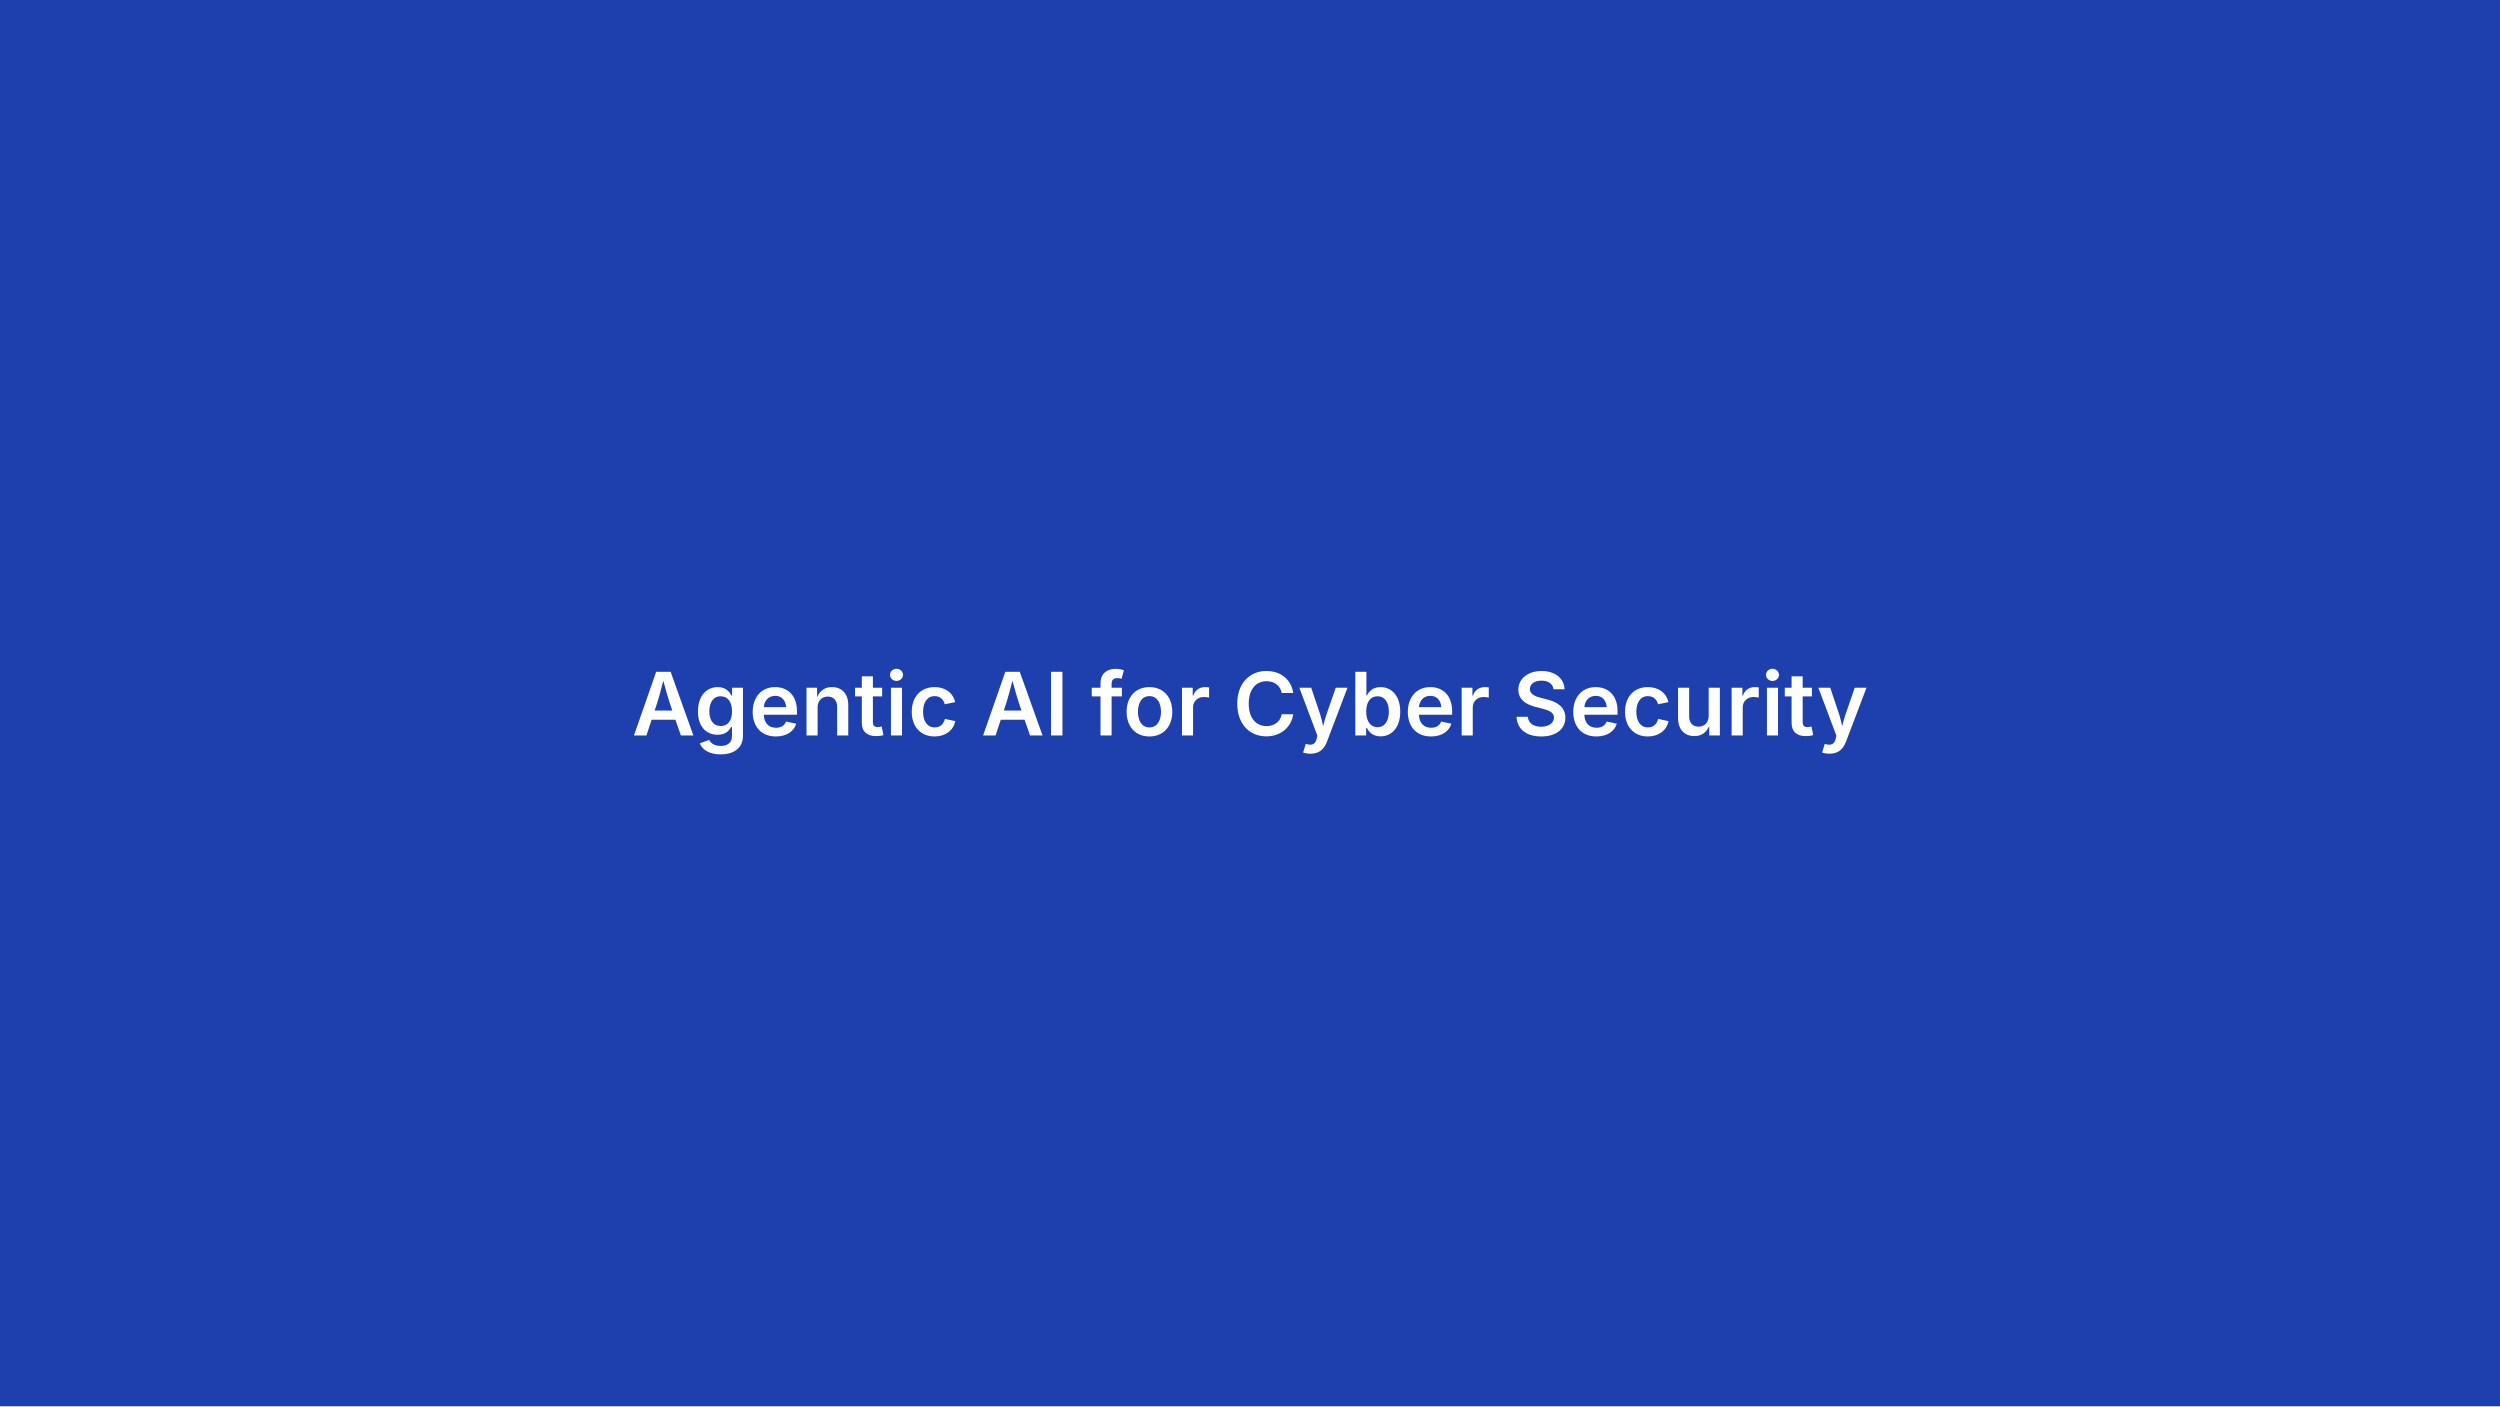
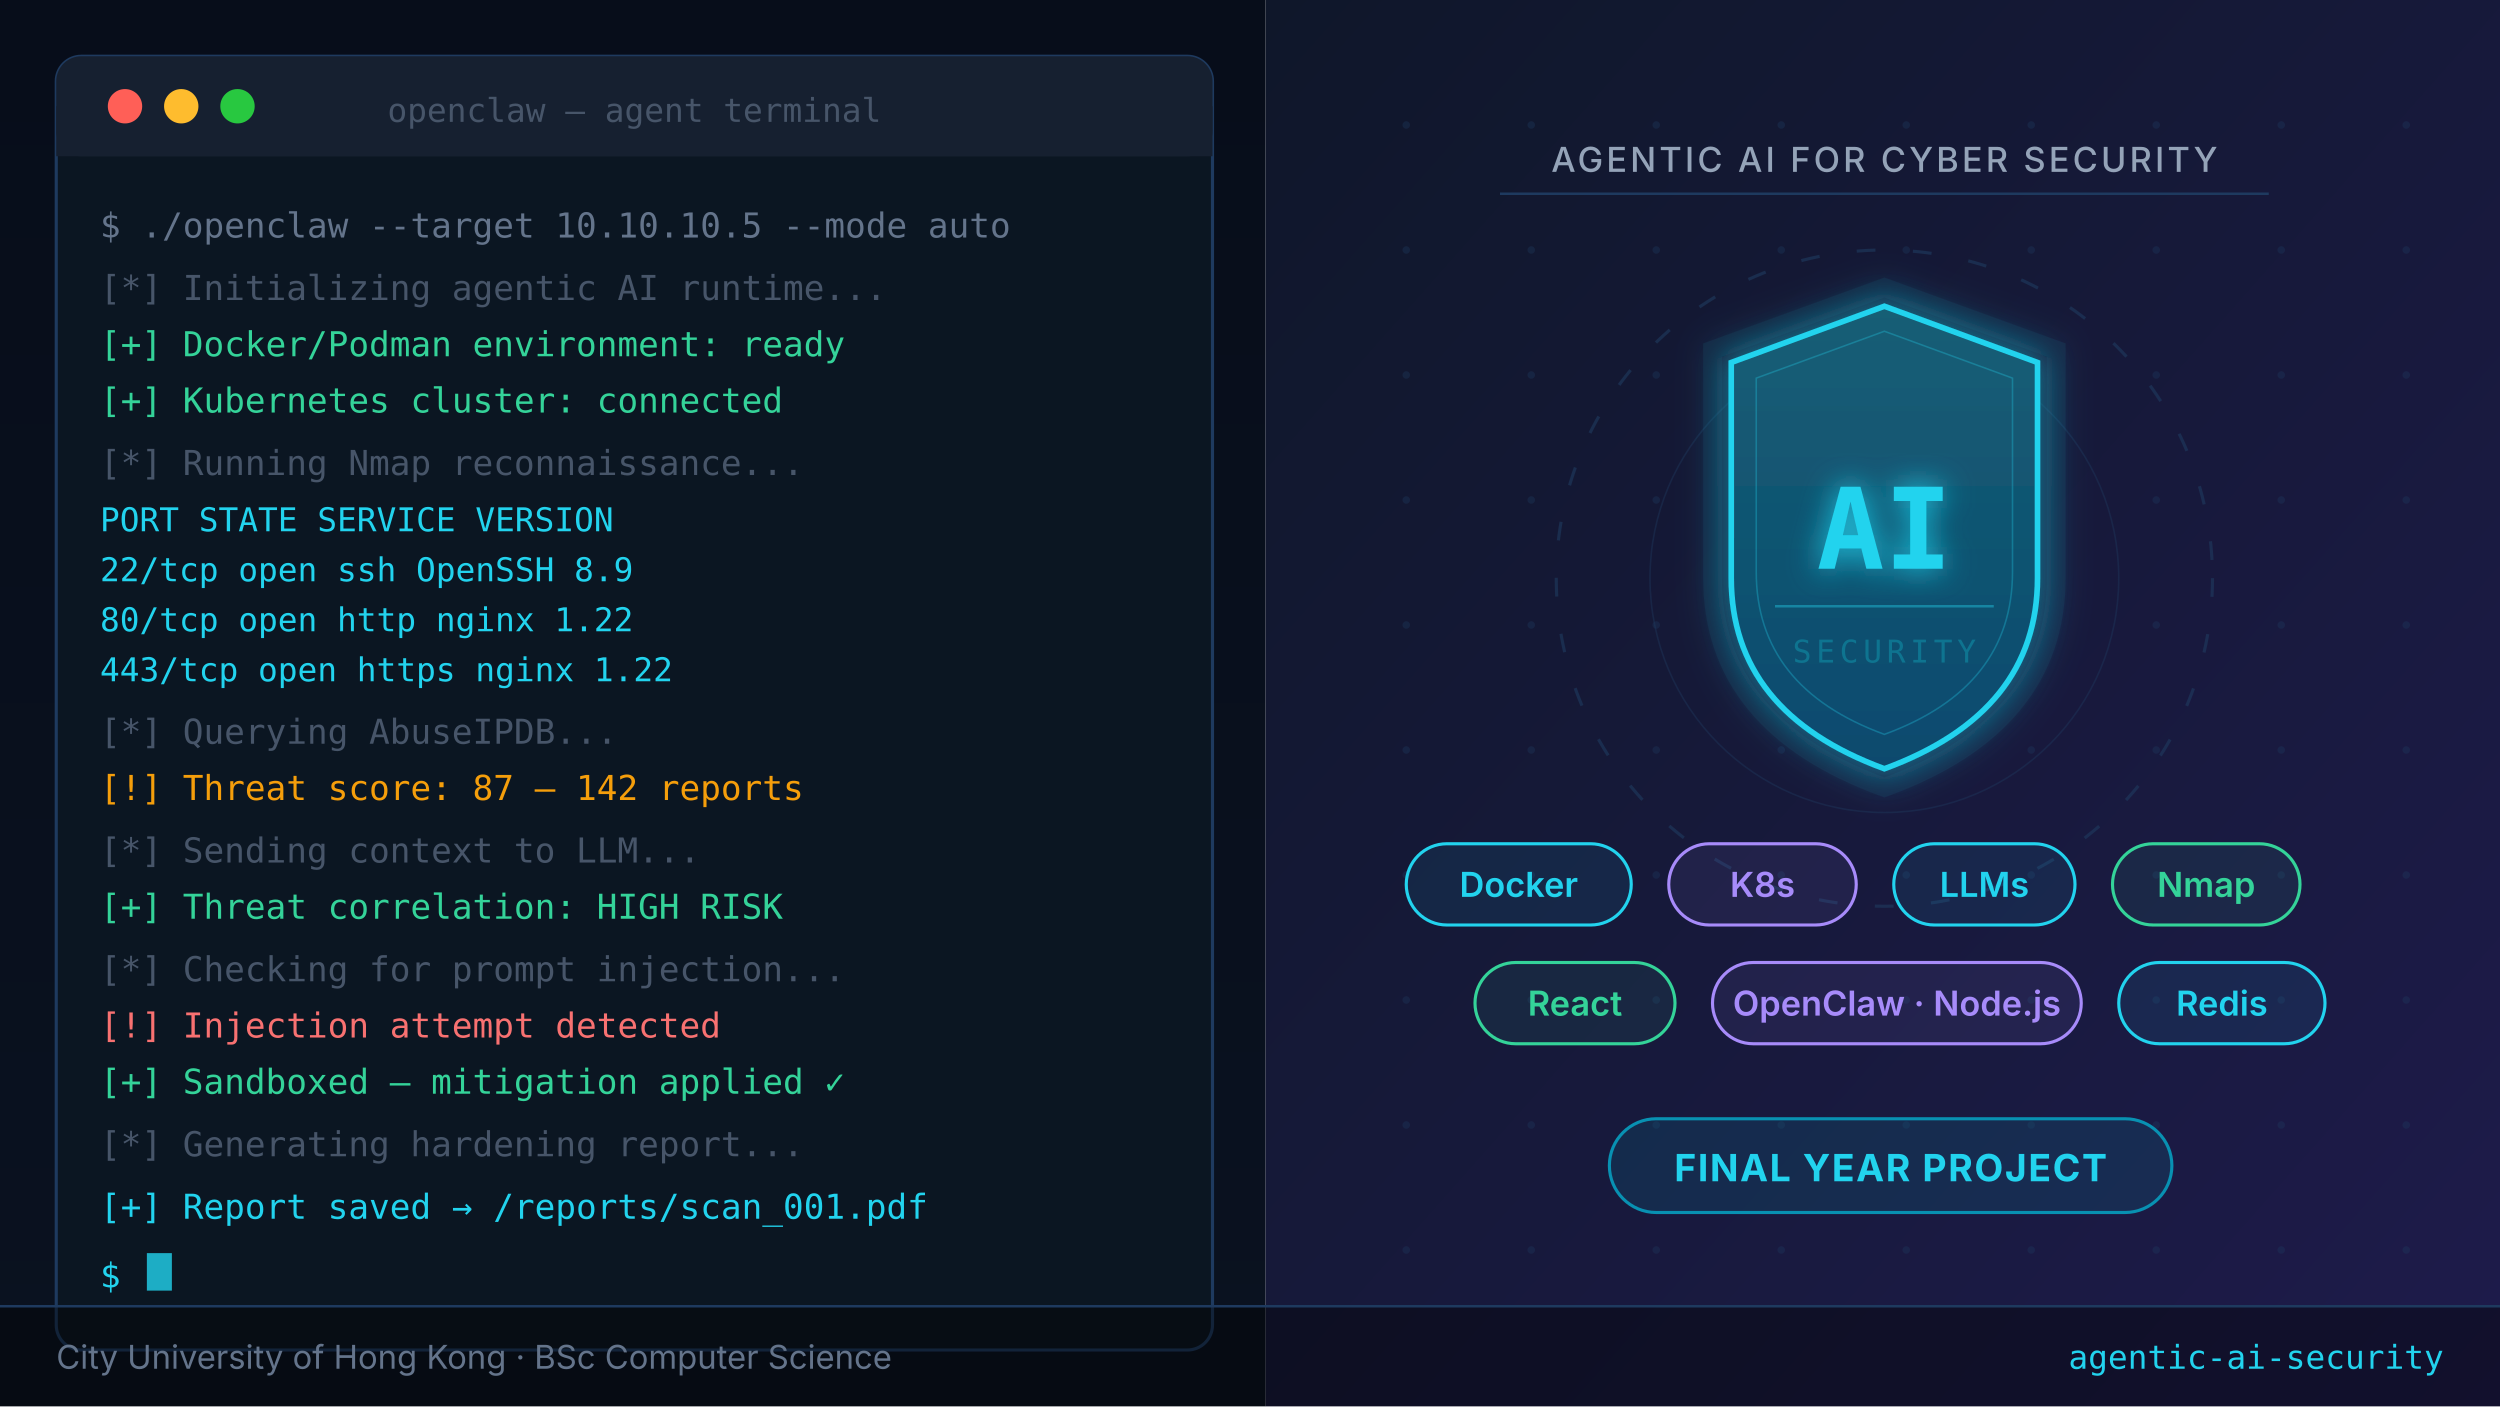
<svg xmlns="http://www.w3.org/2000/svg" width="800" height="450" viewBox="0 0 800 450">
-   <rect width="800" height="450" fill="#1e40af" />
-   <text x="400" y="225" text-anchor="middle" dominant-baseline="middle" fill="white" font-family="Inter,sans-serif" font-size="28" font-weight="600">Agentic AI for Cyber Security</text>
+   <defs>
+     <linearGradient id="bgL" x1="0" y1="0" x2="0" y2="1" gradientUnits="objectBoundingBox">
+       <stop offset="0%" stop-color="#070d1a" />
+       <stop offset="100%" stop-color="#0a1220" />
+     </linearGradient>
+     <linearGradient id="bgR" x1="0" y1="0" x2="1" y2="1" gradientUnits="objectBoundingBox">
+       <stop offset="0%" stop-color="#0f172a" />
+       <stop offset="100%" stop-color="#1e1b4b" />
+     </linearGradient>
+     <linearGradient id="shieldFill" x1="0" y1="0" x2="0" y2="1" gradientUnits="objectBoundingBox">
+       <stop offset="0%" stop-color="#155e75" />
+       <stop offset="100%" stop-color="#0c4a6e" />
+     </linearGradient>
+     <filter id="glow" x="-40%" y="-40%" width="180%" height="180%">
+       <feGaussianBlur in="SourceGraphic" stdDeviation="5" result="blur" />
+       <feMerge>
+         <feMergeNode in="blur" />
+         <feMergeNode in="SourceGraphic" />
+       </feMerge>
+     </filter>
+     <filter id="lineGlow" x="-20%" y="-20%" width="140%" height="140%">
+       <feGaussianBlur in="SourceGraphic" stdDeviation="2" result="blur" />
+       <feMerge>
+         <feMergeNode in="blur" />
+         <feMergeNode in="SourceGraphic" />
+       </feMerge>
+     </filter>
+   </defs>
+   <rect x="0" y="0" width="405" height="450" fill="url(#bgL)" />
+   <rect x="405" y="0" width="395" height="450" fill="url(#bgR)" />
+   <line x1="405" y1="0" x2="405" y2="450" stroke="#22d3ee" stroke-width="1" opacity="0.3" filter="url(#lineGlow)" />
+   <rect x="18" y="18" width="370" height="414" rx="8" fill="#0b1622" stroke="#1e3a5f" stroke-width="1" />
+   <rect x="18" y="18" width="370" height="32" rx="8" fill="#162030" />
+   <rect x="18" y="34" width="370" height="16" fill="#162030" />
+   <circle cx="40" cy="34" r="5.5" fill="#ff5f57" />
+   <circle cx="58" cy="34" r="5.5" fill="#febc2e" />
+   <circle cx="76" cy="34" r="5.5" fill="#28c840" />
+   <text x="203" y="39" text-anchor="middle" fill="#475569" font-family="monospace" font-size="10.5">openclaw — agent terminal</text>
+   <text x="32" y="76" fill="#64748b" font-family="monospace" font-size="11">$ ./openclaw --target 10.10.10.5 --mode auto</text>
+   <text x="32" y="96" fill="#475569" font-family="monospace" font-size="11">[*] Initializing agentic AI runtime...</text>
+   <text x="32" y="114" fill="#34d399" font-family="monospace" font-size="11">[+] Docker/Podman environment: ready</text>
+   <text x="32" y="132" fill="#34d399" font-family="monospace" font-size="11">[+] Kubernetes cluster: connected</text>
+   <text x="32" y="152" fill="#475569" font-family="monospace" font-size="11">[*] Running Nmap reconnaissance...</text>
+   <text x="32" y="170" fill="#22d3ee" font-family="monospace" font-size="10.5">    PORT    STATE   SERVICE   VERSION</text>
+   <text x="32" y="186" fill="#22d3ee" font-family="monospace" font-size="10.5">    22/tcp  open    ssh       OpenSSH 8.9</text>
+   <text x="32" y="202" fill="#22d3ee" font-family="monospace" font-size="10.5">    80/tcp  open    http      nginx 1.22</text>
+   <text x="32" y="218" fill="#22d3ee" font-family="monospace" font-size="10.5">    443/tcp open    https     nginx 1.22</text>
+   <text x="32" y="238" fill="#475569" font-family="monospace" font-size="11">[*] Querying AbuseIPDB...</text>
+   <text x="32" y="256" fill="#f59e0b" font-family="monospace" font-size="11">[!] Threat score: 87 — 142 reports</text>
+   <text x="32" y="276" fill="#475569" font-family="monospace" font-size="11">[*] Sending context to LLM...</text>
+   <text x="32" y="294" fill="#34d399" font-family="monospace" font-size="11">[+] Threat correlation: HIGH RISK</text>
+   <text x="32" y="314" fill="#475569" font-family="monospace" font-size="11">[*] Checking for prompt injection...</text>
+   <text x="32" y="332" fill="#f87171" font-family="monospace" font-size="11">[!] Injection attempt detected</text>
+   <text x="32" y="350" fill="#34d399" font-family="monospace" font-size="11">[+] Sandboxed — mitigation applied ✓</text>
+   <text x="32" y="370" fill="#475569" font-family="monospace" font-size="11">[*] Generating hardening report...</text>
+   <text x="32" y="390" fill="#22d3ee" font-family="monospace" font-size="11">[+] Report saved → /reports/scan_001.pdf</text>
+   <text x="32" y="412" fill="#22d3ee" font-family="monospace" font-size="11">$ <rect x="47" y="401" width="8" height="12" fill="#22d3ee" opacity="0.8" />
+   </text>
+   <rect x="47" y="401" width="8" height="12" fill="#22d3ee" opacity="0.8" />
+   <g fill="#1e3a5f" opacity="0.35">
+     <circle cx="450" cy="40" r="1.2" />
+     <circle cx="490" cy="40" r="1.2" />
+     <circle cx="530" cy="40" r="1.2" />
+     <circle cx="570" cy="40" r="1.2" />
+     <circle cx="610" cy="40" r="1.2" />
+     <circle cx="650" cy="40" r="1.2" />
+     <circle cx="690" cy="40" r="1.2" />
+     <circle cx="730" cy="40" r="1.2" />
+     <circle cx="770" cy="40" r="1.2" />
+     <circle cx="450" cy="80" r="1.2" />
+     <circle cx="490" cy="80" r="1.2" />
+     <circle cx="530" cy="80" r="1.2" />
+     <circle cx="570" cy="80" r="1.2" />
+     <circle cx="610" cy="80" r="1.2" />
+     <circle cx="650" cy="80" r="1.2" />
+     <circle cx="690" cy="80" r="1.2" />
+     <circle cx="730" cy="80" r="1.2" />
+     <circle cx="770" cy="80" r="1.2" />
+     <circle cx="450" cy="120" r="1.2" />
+     <circle cx="490" cy="120" r="1.2" />
+     <circle cx="530" cy="120" r="1.2" />
+     <circle cx="570" cy="120" r="1.2" />
+     <circle cx="610" cy="120" r="1.2" />
+     <circle cx="650" cy="120" r="1.2" />
+     <circle cx="690" cy="120" r="1.2" />
+     <circle cx="730" cy="120" r="1.2" />
+     <circle cx="770" cy="120" r="1.2" />
+     <circle cx="450" cy="160" r="1.2" />
+     <circle cx="490" cy="160" r="1.2" />
+     <circle cx="530" cy="160" r="1.2" />
+     <circle cx="570" cy="160" r="1.2" />
+     <circle cx="610" cy="160" r="1.2" />
+     <circle cx="650" cy="160" r="1.2" />
+     <circle cx="690" cy="160" r="1.2" />
+     <circle cx="730" cy="160" r="1.2" />
+     <circle cx="770" cy="160" r="1.2" />
+     <circle cx="450" cy="200" r="1.2" />
+     <circle cx="490" cy="200" r="1.2" />
+     <circle cx="530" cy="200" r="1.2" />
+     <circle cx="570" cy="200" r="1.2" />
+     <circle cx="610" cy="200" r="1.2" />
+     <circle cx="650" cy="200" r="1.2" />
+     <circle cx="690" cy="200" r="1.2" />
+     <circle cx="730" cy="200" r="1.2" />
+     <circle cx="770" cy="200" r="1.2" />
+     <circle cx="450" cy="240" r="1.2" />
+     <circle cx="490" cy="240" r="1.2" />
+     <circle cx="530" cy="240" r="1.2" />
+     <circle cx="570" cy="240" r="1.2" />
+     <circle cx="610" cy="240" r="1.2" />
+     <circle cx="650" cy="240" r="1.2" />
+     <circle cx="690" cy="240" r="1.2" />
+     <circle cx="730" cy="240" r="1.2" />
+     <circle cx="770" cy="240" r="1.2" />
+     <circle cx="450" cy="280" r="1.2" />
+     <circle cx="490" cy="280" r="1.2" />
+     <circle cx="530" cy="280" r="1.2" />
+     <circle cx="570" cy="280" r="1.2" />
+     <circle cx="610" cy="280" r="1.2" />
+     <circle cx="650" cy="280" r="1.2" />
+     <circle cx="690" cy="280" r="1.2" />
+     <circle cx="730" cy="280" r="1.2" />
+     <circle cx="770" cy="280" r="1.2" />
+     <circle cx="450" cy="320" r="1.2" />
+     <circle cx="490" cy="320" r="1.2" />
+     <circle cx="530" cy="320" r="1.2" />
+     <circle cx="570" cy="320" r="1.2" />
+     <circle cx="610" cy="320" r="1.2" />
+     <circle cx="650" cy="320" r="1.2" />
+     <circle cx="690" cy="320" r="1.2" />
+     <circle cx="730" cy="320" r="1.2" />
+     <circle cx="770" cy="320" r="1.2" />
+     <circle cx="450" cy="360" r="1.2" />
+     <circle cx="490" cy="360" r="1.2" />
+     <circle cx="530" cy="360" r="1.2" />
+     <circle cx="570" cy="360" r="1.2" />
+     <circle cx="610" cy="360" r="1.2" />
+     <circle cx="650" cy="360" r="1.2" />
+     <circle cx="690" cy="360" r="1.2" />
+     <circle cx="730" cy="360" r="1.2" />
+     <circle cx="770" cy="360" r="1.2" />
+     <circle cx="450" cy="400" r="1.2" />
+     <circle cx="490" cy="400" r="1.2" />
+     <circle cx="530" cy="400" r="1.2" />
+     <circle cx="570" cy="400" r="1.2" />
+     <circle cx="610" cy="400" r="1.2" />
+     <circle cx="650" cy="400" r="1.2" />
+     <circle cx="690" cy="400" r="1.2" />
+     <circle cx="730" cy="400" r="1.2" />
+     <circle cx="770" cy="400" r="1.2" />
+   </g>
+   <circle cx="603" cy="185" r="105" fill="none" stroke="#1e3a5f" stroke-width="1" opacity="0.6" stroke-dasharray="6,12" />
+   <circle cx="603" cy="185" r="75" fill="none" stroke="#1e3a5f" stroke-width="0.5" opacity="0.4" />
+   <path d="M603,92 L658,112 L658,185 Q658,232 603,252 Q548,232 548,185 L548,112 Z" fill="none" stroke="#22d3ee" stroke-width="6" opacity="0.1" filter="url(#glow)" />
+   <path d="M603,98 L652,116 L652,185 Q652,228 603,246 Q554,228 554,185 L554,116 Z" fill="url(#shieldFill)" stroke="#22d3ee" stroke-width="1.8" filter="url(#glow)" />
+   <path d="M603,106 L644,121 L644,183 Q644,220 603,235 Q562,220 562,183 L562,121 Z" fill="none" stroke="#22d3ee" stroke-width="0.5" opacity="0.3" />
+   <text x="603" y="182" text-anchor="middle" fill="#22d3ee" font-family="monospace" font-size="36" font-weight="bold" filter="url(#glow)">AI</text>
+   <line x1="568" y1="194" x2="638" y2="194" stroke="#22d3ee" stroke-width="0.8" opacity="0.4" />
+   <text x="603" y="212" text-anchor="middle" fill="#0e7490" font-family="monospace" font-size="10" letter-spacing="1.5">SECURITY</text>
+   <text x="603" y="55" text-anchor="middle" fill="#94a3b8" font-family="Inter,sans-serif" font-size="11" font-weight="500" letter-spacing="1">AGENTIC AI FOR CYBER SECURITY</text>
+   <line x1="480" y1="62" x2="726" y2="62" stroke="#1e3a5f" stroke-width="0.8" />
+   <rect x="450" y="270" width="72" height="26" rx="13" fill="rgba(34,211,238,0.08)" stroke="#22d3ee" stroke-width="1" />
+   <text x="486" y="287" text-anchor="middle" fill="#22d3ee" font-family="Inter,sans-serif" font-size="11" font-weight="600">Docker</text>
+   <rect x="534" y="270" width="60" height="26" rx="13" fill="rgba(167,139,250,0.08)" stroke="#a78bfa" stroke-width="1" />
+   <text x="564" y="287" text-anchor="middle" fill="#a78bfa" font-family="Inter,sans-serif" font-size="11" font-weight="600">K8s</text>
+   <rect x="606" y="270" width="58" height="26" rx="13" fill="rgba(34,211,238,0.08)" stroke="#22d3ee" stroke-width="1" />
+   <text x="635" y="287" text-anchor="middle" fill="#22d3ee" font-family="Inter,sans-serif" font-size="11" font-weight="600">LLMs</text>
+   <rect x="676" y="270" width="60" height="26" rx="13" fill="rgba(52,211,153,0.08)" stroke="#34d399" stroke-width="1" />
+   <text x="706" y="287" text-anchor="middle" fill="#34d399" font-family="Inter,sans-serif" font-size="11" font-weight="600">Nmap</text>
+   <rect x="472" y="308" width="64" height="26" rx="13" fill="rgba(52,211,153,0.08)" stroke="#34d399" stroke-width="1" />
+   <text x="504" y="325" text-anchor="middle" fill="#34d399" font-family="Inter,sans-serif" font-size="11" font-weight="600">React</text>
+   <rect x="548" y="308" width="118" height="26" rx="13" fill="rgba(167,139,250,0.08)" stroke="#a78bfa" stroke-width="1" />
+   <text x="607" y="325" text-anchor="middle" fill="#a78bfa" font-family="Inter,sans-serif" font-size="11" font-weight="600">OpenClaw · Node.js</text>
+   <rect x="678" y="308" width="66" height="26" rx="13" fill="rgba(34,211,238,0.08)" stroke="#22d3ee" stroke-width="1" />
+   <text x="711" y="325" text-anchor="middle" fill="#22d3ee" font-family="Inter,sans-serif" font-size="11" font-weight="600">Redis</text>
+   <rect x="515" y="358" width="180" height="30" rx="15" fill="rgba(14,116,144,0.2)" stroke="#0891b2" stroke-width="1" />
+   <text x="605" y="378" text-anchor="middle" fill="#22d3ee" font-family="Inter,sans-serif" font-size="12" font-weight="700" letter-spacing="0.5">FINAL YEAR PROJECT</text>
+   <rect x="0" y="418" width="800" height="32" fill="rgba(0,0,0,0.4)" />
+   <line x1="0" y1="418" x2="800" y2="418" stroke="#1e3a5f" stroke-width="0.8" />
+   <text x="18" y="438" fill="#64748b" font-family="Inter,sans-serif" font-size="10.5">City University of Hong Kong · BSc Computer Science</text>
+   <text x="782" y="438" text-anchor="end" fill="#22d3ee" font-family="monospace" font-size="10.5">agentic-ai-security</text>
</svg>
